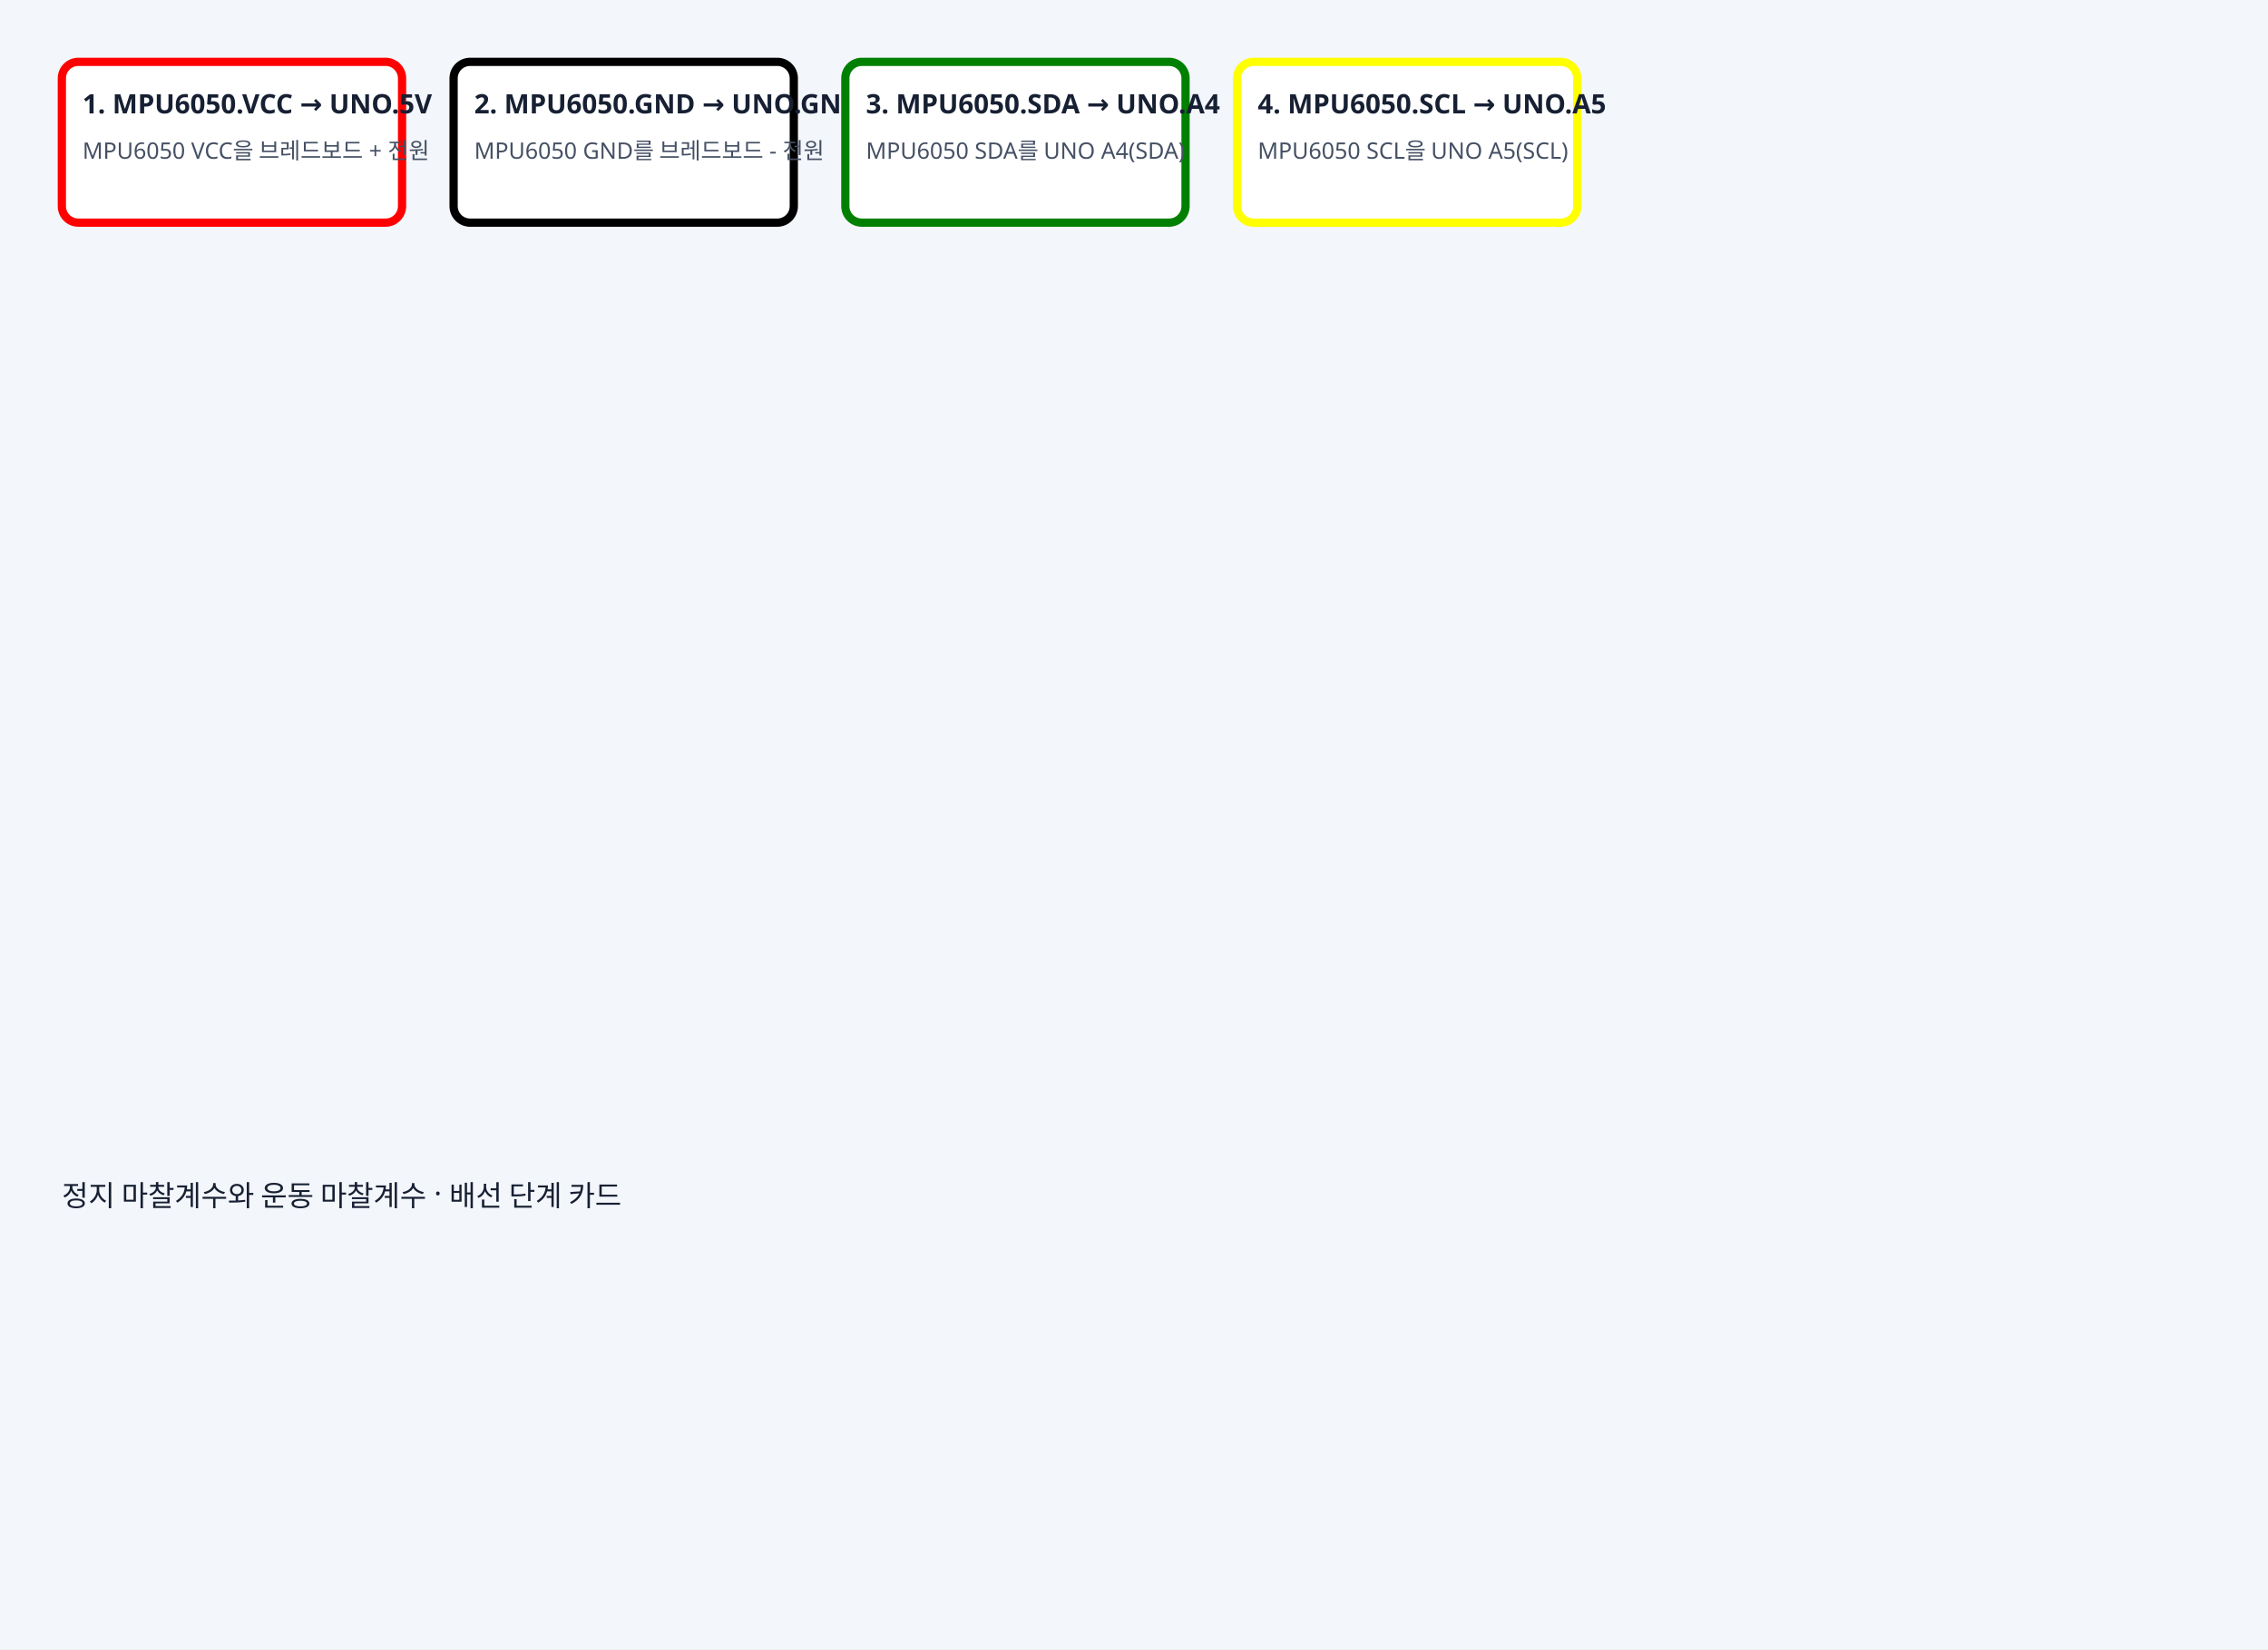
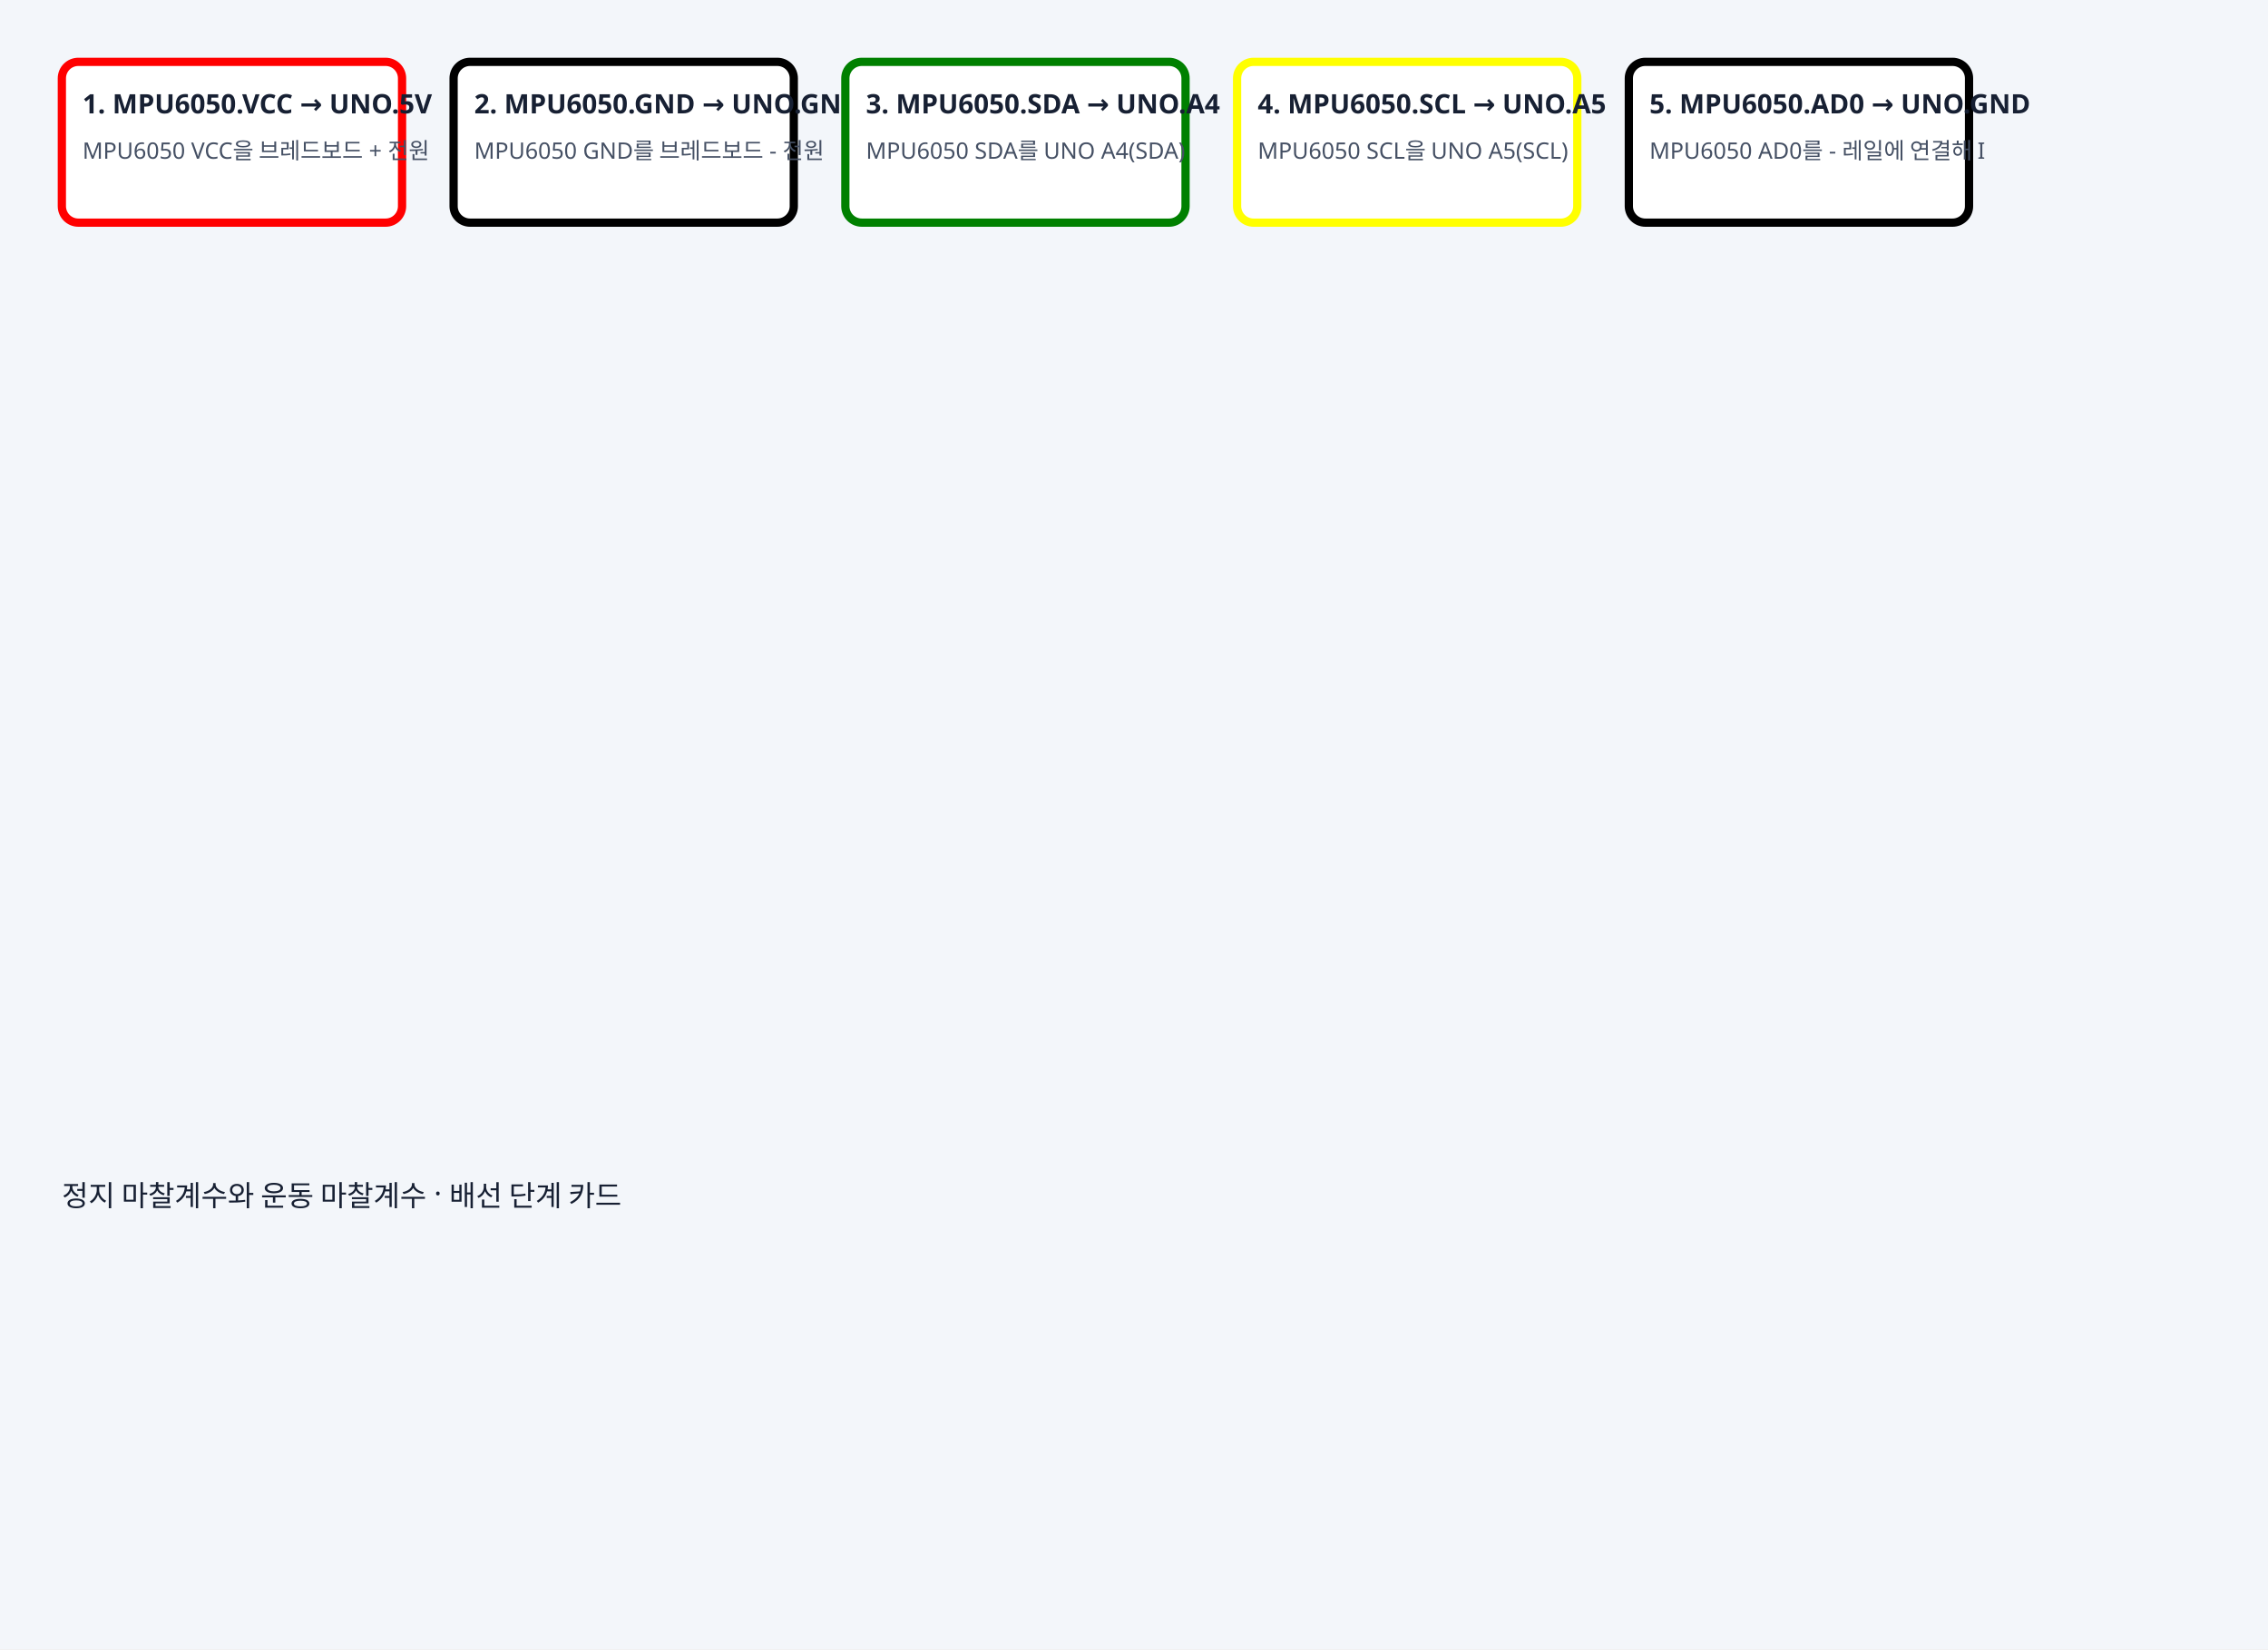
<svg xmlns="http://www.w3.org/2000/svg" width="1100" height="800" viewBox="0 0 1100 800">
  <rect width="100%" height="100%" fill="#f3f6fa" />
  <text x="30" y="585" font-family="sans-serif" font-size="14" fill="#172033">정지 마찰계수와 운동 마찰계수 · 배선 단계 카드</text>
  <g>
    <rect x="30" y="30" width="165" height="78" rx="8" fill="#ffffff" stroke="red" stroke-width="4" />
    <text x="40" y="55" font-family="sans-serif" font-size="13" font-weight="700" fill="#172033">1. MPU6050.VCC → UNO.5V</text>
    <text x="40" y="77" font-family="sans-serif" font-size="11" fill="#455064">MPU6050 VCC을 브레드보드 + 전원 </text>
  </g>
  <g>
    <rect x="220" y="30" width="165" height="78" rx="8" fill="#ffffff" stroke="black" stroke-width="4" />
    <text x="230" y="55" font-family="sans-serif" font-size="13" font-weight="700" fill="#172033">2. MPU6050.GND → UNO.GND</text>
    <text x="230" y="77" font-family="sans-serif" font-size="11" fill="#455064">MPU6050 GND를 브레드보드 - 전원 </text>
  </g>
  <g>
    <rect x="410" y="30" width="165" height="78" rx="8" fill="#ffffff" stroke="green" stroke-width="4" />
    <text x="420" y="55" font-family="sans-serif" font-size="13" font-weight="700" fill="#172033">3. MPU6050.SDA → UNO.A4</text>
    <text x="420" y="77" font-family="sans-serif" font-size="11" fill="#455064">MPU6050 SDA를 UNO A4(SDA)</text>
  </g>
  <g>
    <rect x="600" y="30" width="165" height="78" rx="8" fill="#ffffff" stroke="yellow" stroke-width="4" />
    <text x="610" y="55" font-family="sans-serif" font-size="13" font-weight="700" fill="#172033">4. MPU6050.SCL → UNO.A5</text>
    <text x="610" y="77" font-family="sans-serif" font-size="11" fill="#455064">MPU6050 SCL을 UNO A5(SCL)</text>
  </g>
+   <g>
+     <rect x="790" y="30" width="165" height="78" rx="8" fill="#ffffff" stroke="black" stroke-width="4" />
+     <text x="800" y="55" font-family="sans-serif" font-size="13" font-weight="700" fill="#172033">5. MPU6050.AD0 → UNO.GND</text>
+     <text x="800" y="77" font-family="sans-serif" font-size="11" fill="#455064">MPU6050 AD0를 - 레일에 연결해 I</text>
+   </g>
</svg>
